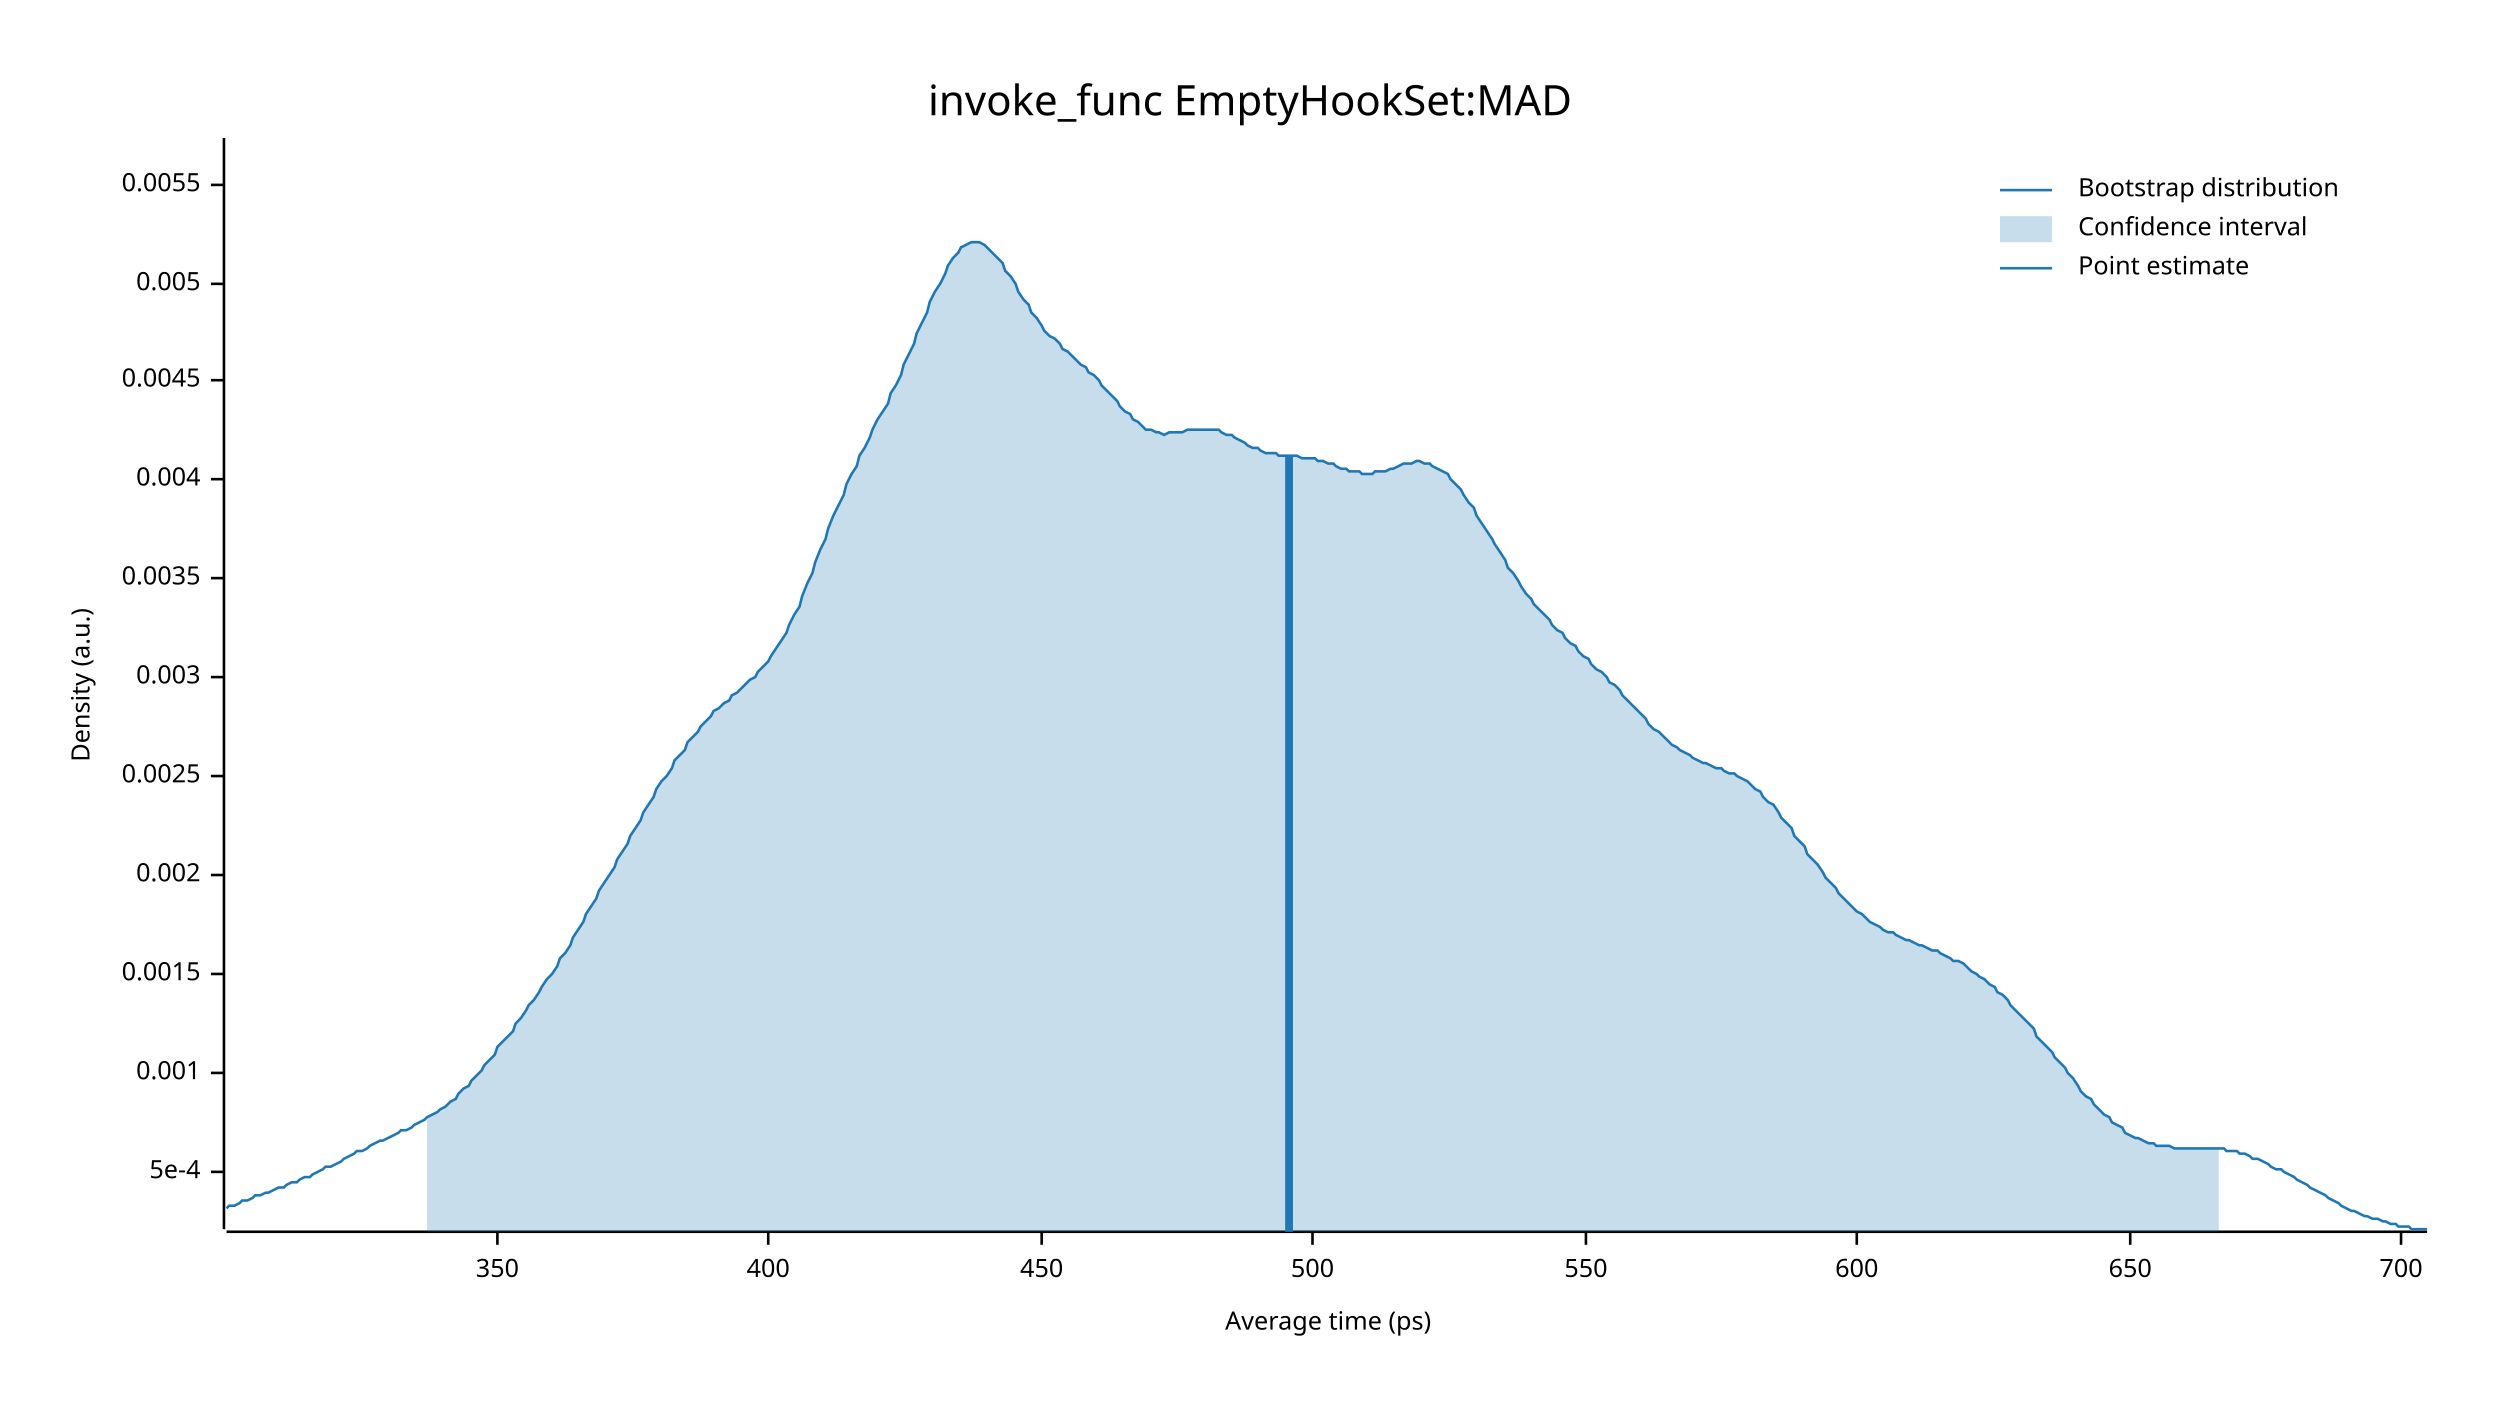
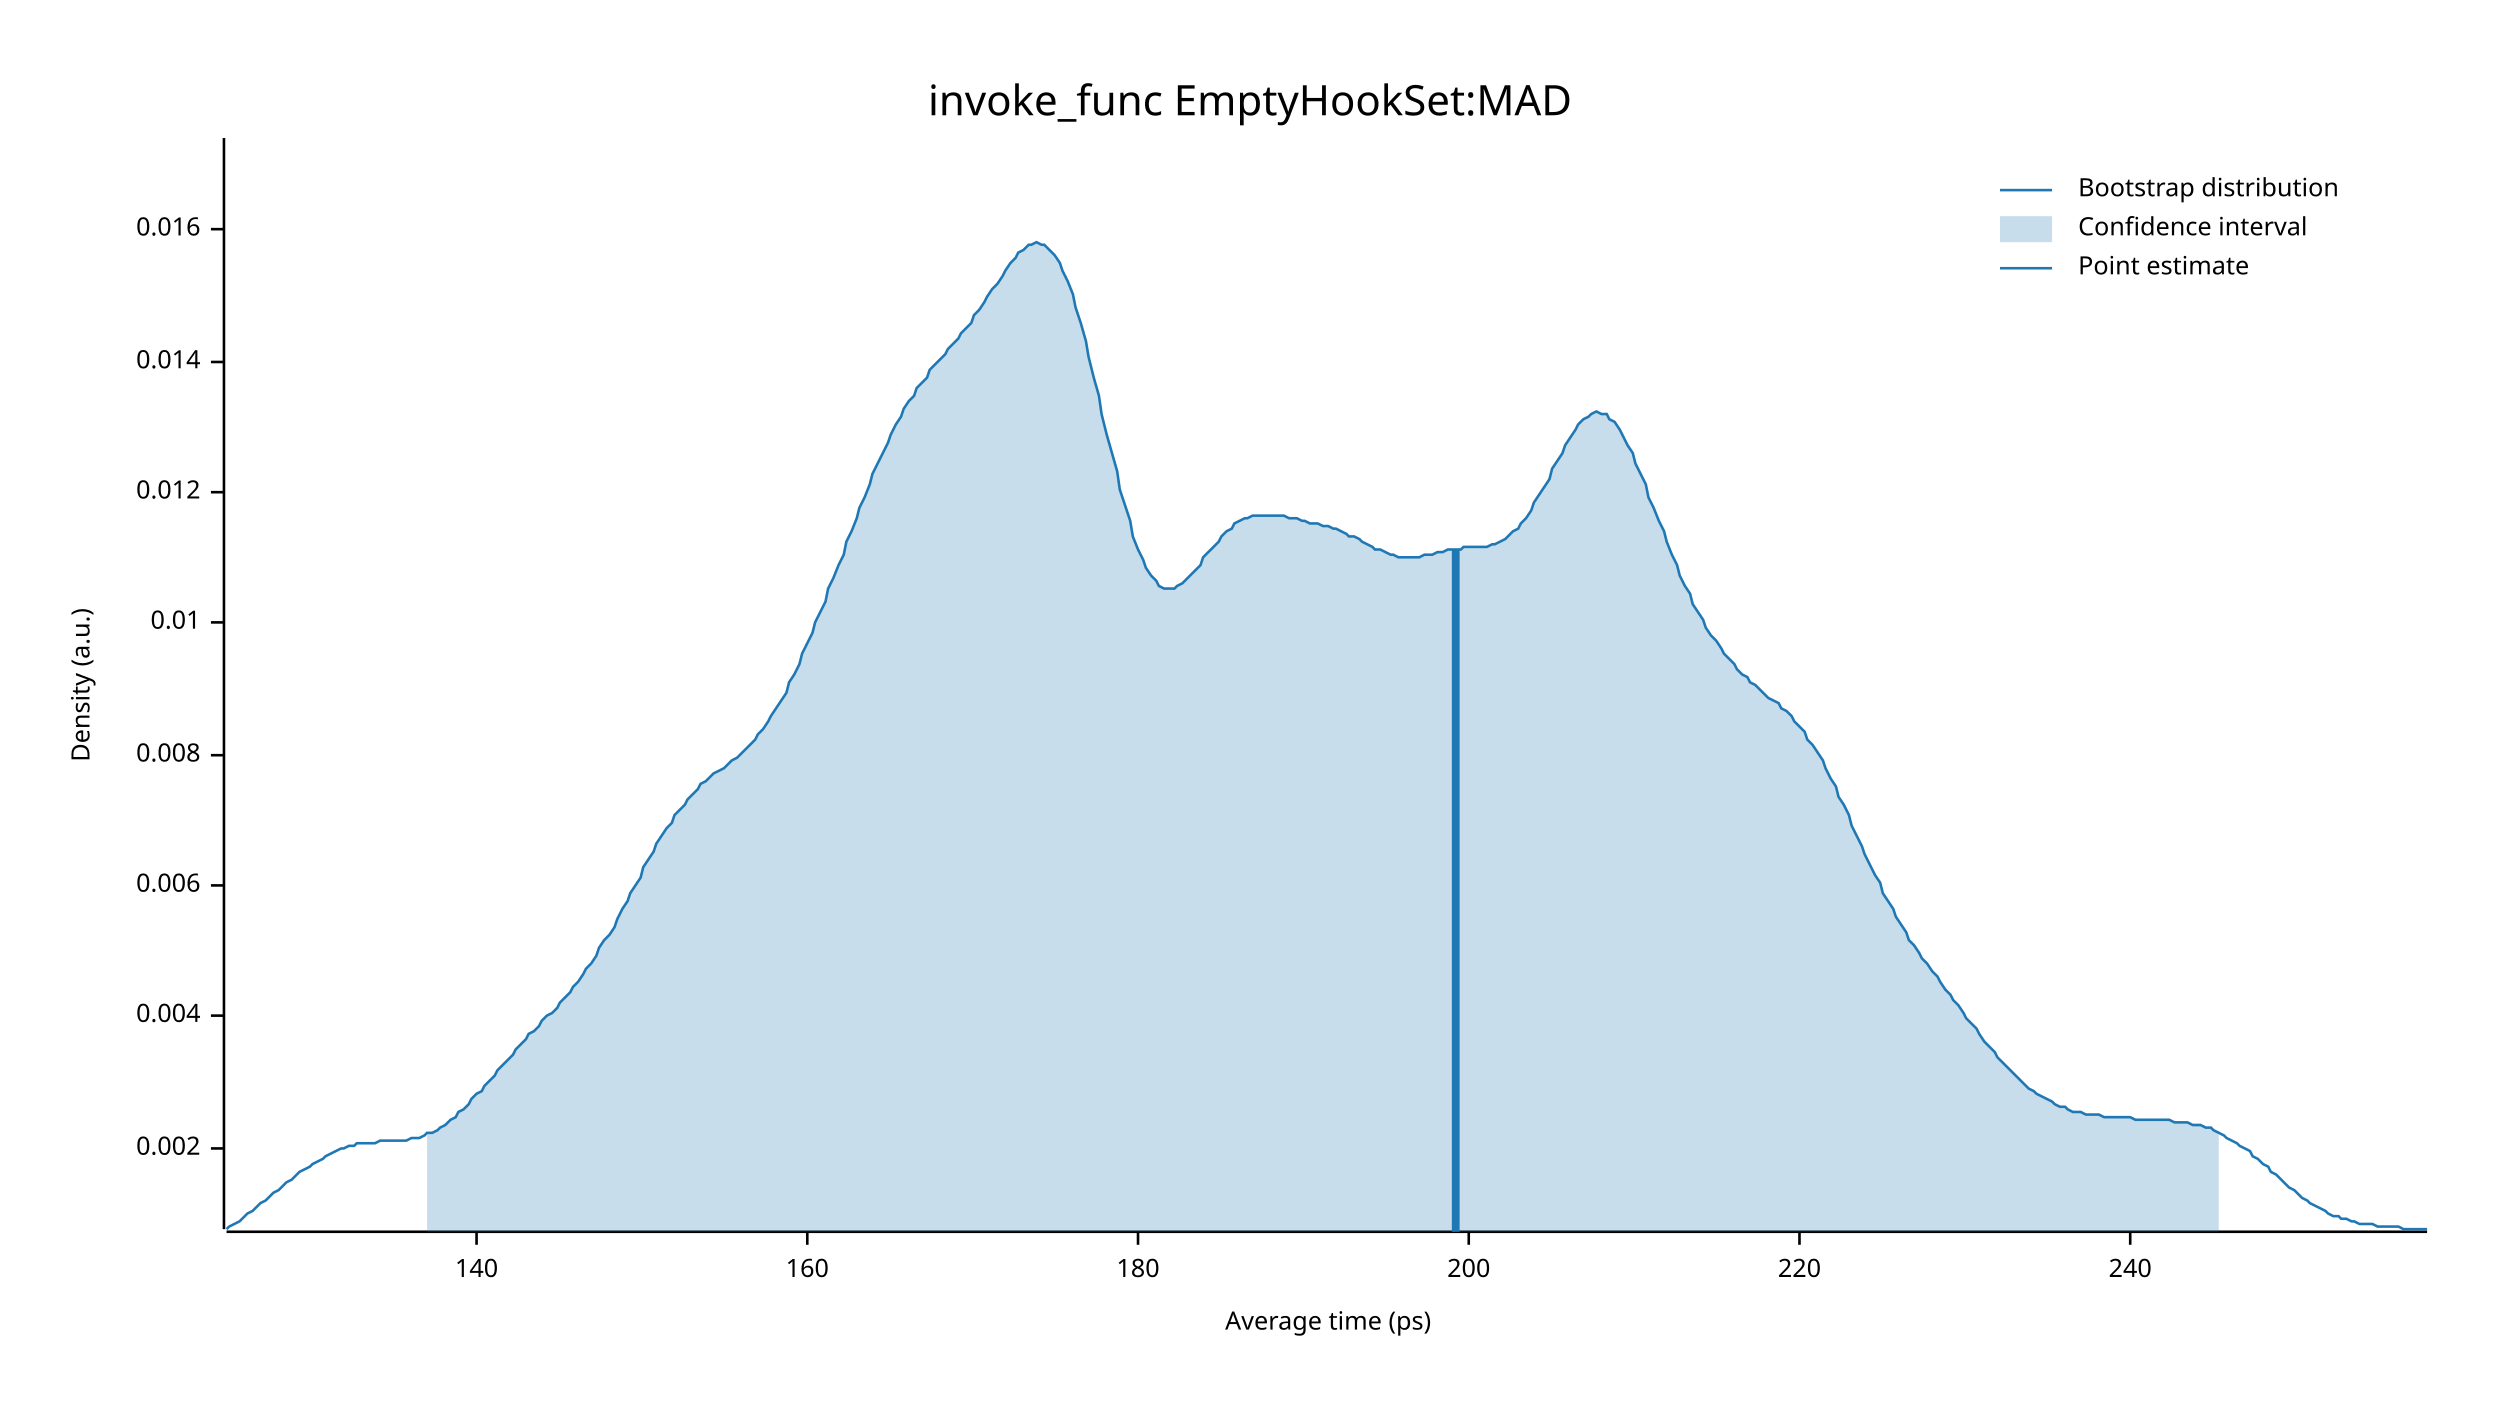
<svg xmlns="http://www.w3.org/2000/svg" width="960" height="540" viewBox="0 0 960 540">
  <text x="480" y="32" dy="0.76em" text-anchor="middle" font-family="sans-serif" font-size="16.129" opacity="1" fill="#000000">
invoke_func EmptyHookSet:MAD
</text>
  <text x="27" y="263" dy="0.76em" text-anchor="middle" font-family="sans-serif" font-size="9.677" opacity="1" fill="#000000" transform="rotate(270, 27, 263)">
Density (a.u.)
</text>
  <text x="510" y="513" dy="-0.5ex" text-anchor="middle" font-family="sans-serif" font-size="9.677" opacity="1" fill="#000000">
Average time (ps)
</text>
  <polyline fill="none" opacity="1" stroke="#000000" stroke-width="1" points="86,53 86,472 " />
-   <text x="77" y="450" dy="0.5ex" text-anchor="end" font-family="sans-serif" font-size="9.677" opacity="1" fill="#000000">
- 5e-4
- </text>
-   <polyline fill="none" opacity="1" stroke="#000000" stroke-width="1" points="81,450 86,450 " />
-   <text x="77" y="412" dy="0.5ex" text-anchor="end" font-family="sans-serif" font-size="9.677" opacity="1" fill="#000000">
- 0.001
- </text>
-   <polyline fill="none" opacity="1" stroke="#000000" stroke-width="1" points="81,412 86,412 " />
-   <text x="77" y="374" dy="0.5ex" text-anchor="end" font-family="sans-serif" font-size="9.677" opacity="1" fill="#000000">
- 0.0015
- </text>
-   <polyline fill="none" opacity="1" stroke="#000000" stroke-width="1" points="81,374 86,374 " />
-   <text x="77" y="336" dy="0.5ex" text-anchor="end" font-family="sans-serif" font-size="9.677" opacity="1" fill="#000000">
+   <text x="77" y="441" dy="0.5ex" text-anchor="end" font-family="sans-serif" font-size="9.677" opacity="1" fill="#000000">
0.002
</text>
-   <polyline fill="none" opacity="1" stroke="#000000" stroke-width="1" points="81,336 86,336 " />
-   <text x="77" y="298" dy="0.5ex" text-anchor="end" font-family="sans-serif" font-size="9.677" opacity="1" fill="#000000">
- 0.0025
- </text>
-   <polyline fill="none" opacity="1" stroke="#000000" stroke-width="1" points="81,298 86,298 " />
-   <text x="77" y="260" dy="0.5ex" text-anchor="end" font-family="sans-serif" font-size="9.677" opacity="1" fill="#000000">
- 0.003
- </text>
-   <polyline fill="none" opacity="1" stroke="#000000" stroke-width="1" points="81,260 86,260 " />
-   <text x="77" y="222" dy="0.5ex" text-anchor="end" font-family="sans-serif" font-size="9.677" opacity="1" fill="#000000">
- 0.0035
- </text>
-   <polyline fill="none" opacity="1" stroke="#000000" stroke-width="1" points="81,222 86,222 " />
-   <text x="77" y="184" dy="0.5ex" text-anchor="end" font-family="sans-serif" font-size="9.677" opacity="1" fill="#000000">
+   <polyline fill="none" opacity="1" stroke="#000000" stroke-width="1" points="81,441 86,441 " />
+   <text x="77" y="390" dy="0.5ex" text-anchor="end" font-family="sans-serif" font-size="9.677" opacity="1" fill="#000000">
0.004
</text>
-   <polyline fill="none" opacity="1" stroke="#000000" stroke-width="1" points="81,184 86,184 " />
-   <text x="77" y="146" dy="0.5ex" text-anchor="end" font-family="sans-serif" font-size="9.677" opacity="1" fill="#000000">
- 0.0045
+   <polyline fill="none" opacity="1" stroke="#000000" stroke-width="1" points="81,390 86,390 " />
+   <text x="77" y="340" dy="0.5ex" text-anchor="end" font-family="sans-serif" font-size="9.677" opacity="1" fill="#000000">
+ 0.006
</text>
-   <polyline fill="none" opacity="1" stroke="#000000" stroke-width="1" points="81,146 86,146 " />
-   <text x="77" y="109" dy="0.5ex" text-anchor="end" font-family="sans-serif" font-size="9.677" opacity="1" fill="#000000">
- 0.005
+   <polyline fill="none" opacity="1" stroke="#000000" stroke-width="1" points="81,340 86,340 " />
+   <text x="77" y="290" dy="0.5ex" text-anchor="end" font-family="sans-serif" font-size="9.677" opacity="1" fill="#000000">
+ 0.008
</text>
-   <polyline fill="none" opacity="1" stroke="#000000" stroke-width="1" points="81,109 86,109 " />
-   <text x="77" y="71" dy="0.5ex" text-anchor="end" font-family="sans-serif" font-size="9.677" opacity="1" fill="#000000">
- 0.0055
+   <polyline fill="none" opacity="1" stroke="#000000" stroke-width="1" points="81,290 86,290 " />
+   <text x="77" y="239" dy="0.5ex" text-anchor="end" font-family="sans-serif" font-size="9.677" opacity="1" fill="#000000">
+ 0.01
</text>
-   <polyline fill="none" opacity="1" stroke="#000000" stroke-width="1" points="81,71 86,71 " />
+   <polyline fill="none" opacity="1" stroke="#000000" stroke-width="1" points="81,239 86,239 " />
+   <text x="77" y="189" dy="0.5ex" text-anchor="end" font-family="sans-serif" font-size="9.677" opacity="1" fill="#000000">
+ 0.012
+ </text>
+   <polyline fill="none" opacity="1" stroke="#000000" stroke-width="1" points="81,189 86,189 " />
+   <text x="77" y="139" dy="0.5ex" text-anchor="end" font-family="sans-serif" font-size="9.677" opacity="1" fill="#000000">
+ 0.014
+ </text>
+   <polyline fill="none" opacity="1" stroke="#000000" stroke-width="1" points="81,139 86,139 " />
+   <text x="77" y="88" dy="0.5ex" text-anchor="end" font-family="sans-serif" font-size="9.677" opacity="1" fill="#000000">
+ 0.016
+ </text>
+   <polyline fill="none" opacity="1" stroke="#000000" stroke-width="1" points="81,88 86,88 " />
  <polyline fill="none" opacity="1" stroke="#000000" stroke-width="1" points="87,473 932,473 " />
-   <text x="191" y="483" dy="0.76em" text-anchor="middle" font-family="sans-serif" font-size="9.677" opacity="1" fill="#000000">
- 350
+   <text x="183" y="483" dy="0.76em" text-anchor="middle" font-family="sans-serif" font-size="9.677" opacity="1" fill="#000000">
+ 140
</text>
-   <polyline fill="none" opacity="1" stroke="#000000" stroke-width="1" points="191,473 191,478 " />
-   <text x="295" y="483" dy="0.76em" text-anchor="middle" font-family="sans-serif" font-size="9.677" opacity="1" fill="#000000">
- 400
+   <polyline fill="none" opacity="1" stroke="#000000" stroke-width="1" points="183,473 183,478 " />
+   <text x="310" y="483" dy="0.76em" text-anchor="middle" font-family="sans-serif" font-size="9.677" opacity="1" fill="#000000">
+ 160
</text>
-   <polyline fill="none" opacity="1" stroke="#000000" stroke-width="1" points="295,473 295,478 " />
-   <text x="400" y="483" dy="0.76em" text-anchor="middle" font-family="sans-serif" font-size="9.677" opacity="1" fill="#000000">
- 450
+   <polyline fill="none" opacity="1" stroke="#000000" stroke-width="1" points="310,473 310,478 " />
+   <text x="437" y="483" dy="0.76em" text-anchor="middle" font-family="sans-serif" font-size="9.677" opacity="1" fill="#000000">
+ 180
</text>
-   <polyline fill="none" opacity="1" stroke="#000000" stroke-width="1" points="400,473 400,478 " />
-   <text x="504" y="483" dy="0.76em" text-anchor="middle" font-family="sans-serif" font-size="9.677" opacity="1" fill="#000000">
- 500
+   <polyline fill="none" opacity="1" stroke="#000000" stroke-width="1" points="437,473 437,478 " />
+   <text x="564" y="483" dy="0.76em" text-anchor="middle" font-family="sans-serif" font-size="9.677" opacity="1" fill="#000000">
+ 200
</text>
-   <polyline fill="none" opacity="1" stroke="#000000" stroke-width="1" points="504,473 504,478 " />
-   <text x="609" y="483" dy="0.76em" text-anchor="middle" font-family="sans-serif" font-size="9.677" opacity="1" fill="#000000">
- 550
+   <polyline fill="none" opacity="1" stroke="#000000" stroke-width="1" points="564,473 564,478 " />
+   <text x="691" y="483" dy="0.76em" text-anchor="middle" font-family="sans-serif" font-size="9.677" opacity="1" fill="#000000">
+ 220
</text>
-   <polyline fill="none" opacity="1" stroke="#000000" stroke-width="1" points="609,473 609,478 " />
-   <text x="713" y="483" dy="0.76em" text-anchor="middle" font-family="sans-serif" font-size="9.677" opacity="1" fill="#000000">
- 600
- </text>
-   <polyline fill="none" opacity="1" stroke="#000000" stroke-width="1" points="713,473 713,478 " />
+   <polyline fill="none" opacity="1" stroke="#000000" stroke-width="1" points="691,473 691,478 " />
  <text x="818" y="483" dy="0.76em" text-anchor="middle" font-family="sans-serif" font-size="9.677" opacity="1" fill="#000000">
- 650
+ 240
</text>
  <polyline fill="none" opacity="1" stroke="#000000" stroke-width="1" points="818,473 818,478 " />
-   <text x="922" y="483" dy="0.76em" text-anchor="middle" font-family="sans-serif" font-size="9.677" opacity="1" fill="#000000">
- 700
- </text>
-   <polyline fill="none" opacity="1" stroke="#000000" stroke-width="1" points="922,473 922,478 " />
-   <polyline fill="none" opacity="1" stroke="#1F78B4" stroke-width="1" points="87,464 88,463 90,463 92,462 93,461 95,461 97,460 98,459 100,459 102,458 103,458 105,457 107,456 109,456 110,455 112,454 114,454 115,453 117,452 119,452 120,451 122,450 124,449 125,448 127,448 129,447 131,446 132,445 134,444 136,443 137,442 139,442 141,441 142,440 144,439 146,438 147,438 149,437 151,436 153,435 154,434 156,434 158,433 159,432 161,431 163,430 164,429 166,428 168,427 169,426 171,425 173,423 175,422 176,420 178,418 180,417 181,415 183,413 185,411 186,409 188,407 190,405 191,402 193,400 195,398 197,396 198,393 200,391 202,388 203,386 205,384 207,381 208,379 210,376 212,374 214,371 215,368 217,366 219,363 220,360 222,357 224,354 225,351 227,348 229,345 230,342 232,339 234,336 236,333 237,330 239,327 241,324 242,321 244,318 246,315 247,312 249,309 251,306 252,303 254,300 256,298 258,295 259,292 261,290 263,288 264,285 266,283 268,281 269,279 271,277 273,275 274,273 276,272 278,270 280,269 281,267 283,266 285,264 286,263 288,261 290,260 291,258 293,256 295,254 296,252 298,249 300,246 302,243 303,240 305,236 307,233 308,229 310,224 312,220 313,216 315,211 317,207 318,203 320,198 322,194 324,190 325,186 327,182 329,179 330,175 332,172 334,168 335,165 337,161 339,158 341,155 342,151 344,148 346,144 347,140 349,136 351,132 352,128 354,124 356,120 357,116 359,112 361,109 363,105 364,102 366,99 368,97 369,95 371,94 373,93 374,93 376,93 378,94 379,95 381,97 383,99 385,101 386,104 388,106 390,109 391,112 393,115 395,117 396,120 398,122 400,125 401,127 403,129 405,130 407,132 408,134 410,135 412,137 413,138 415,140 417,141 418,143 420,144 422,146 423,148 425,150 427,152 429,154 430,156 432,158 434,159 435,161 437,162 439,164 440,165 442,165 444,166 445,166 447,167 449,166 451,166 452,166 454,166 456,165 457,165 459,165 461,165 462,165 464,165 466,165 468,165 469,166 471,167 473,167 474,168 476,169 478,170 479,171 481,172 483,172 484,173 486,174 488,174 490,174 491,175 493,175 495,175 496,175 498,175 500,176 501,176 503,176 505,176 506,177 508,177 510,178 512,178 513,179 515,180 517,180 518,181 520,181 522,181 523,182 525,182 527,182 528,181 530,181 532,181 534,180 535,180 537,179 539,178 540,178 542,178 544,177 545,177 547,178 549,178 550,179 552,180 554,181 556,182 557,184 559,186 561,188 562,190 564,193 566,195 567,198 569,201 571,204 573,207 574,209 576,212 578,215 579,218 581,220 583,223 584,225 586,228 588,230 589,232 591,234 593,236 595,238 596,240 598,242 600,243 601,245 603,247 605,248 606,250 608,252 610,253 611,255 613,257 615,258 617,260 618,262 620,263 622,265 623,267 625,269 627,271 628,272 630,274 632,276 633,278 635,280 637,281 639,283 640,284 642,286 644,287 645,288 647,289 649,290 650,291 652,292 654,293 655,293 657,294 659,295 661,295 662,296 664,297 666,297 667,298 669,299 671,300 672,301 674,303 676,304 677,306 679,308 681,309 683,312 684,314 686,316 688,318 689,321 691,323 693,325 694,328 696,330 698,332 700,335 701,337 703,339 705,341 706,343 708,345 710,347 711,348 713,350 715,351 716,352 718,354 720,355 722,356 723,357 725,358 727,358 728,359 730,360 732,361 733,361 735,362 737,363 738,363 740,364 742,365 744,365 745,366 747,367 749,368 750,369 752,369 754,370 755,371 757,373 759,374 760,375 762,376 764,378 766,379 767,381 769,382 771,384 772,386 774,388 776,390 777,391 779,393 781,395 782,398 784,400 786,402 788,404 789,406 791,408 793,410 794,412 796,414 798,417 799,419 801,421 803,422 804,424 806,426 808,428 810,429 811,431 813,432 815,433 816,435 818,436 820,437 821,437 823,438 825,439 827,439 828,440 830,440 832,440 833,440 835,441 837,441 838,441 840,441 842,441 843,441 845,441 847,441 849,441 850,441 852,441 854,441 855,442 857,442 859,442 860,443 862,443 864,444 865,445 867,445 869,446 871,447 872,448 874,449 876,449 877,450 879,451 881,452 882,453 884,454 886,455 887,456 889,457 891,458 893,459 894,460 896,461 898,462 899,463 901,464 903,465 904,465 906,466 908,467 909,467 911,468 913,468 915,469 916,469 918,470 920,470 921,471 923,471 925,471 926,472 928,472 930,472 932,472 " />
-   <polygon opacity="0.25" fill="#1F78B4" points="164,429 166,428 168,427 169,426 171,425 173,423 175,422 176,420 178,418 180,417 181,415 183,413 185,411 186,409 188,407 190,405 191,402 193,400 195,398 197,396 198,393 200,391 202,388 203,386 205,384 207,381 208,379 210,376 212,374 214,371 215,368 217,366 219,363 220,360 222,357 224,354 225,351 227,348 229,345 230,342 232,339 234,336 236,333 237,330 239,327 241,324 242,321 244,318 246,315 247,312 249,309 251,306 252,303 254,300 256,298 258,295 259,292 261,290 263,288 264,285 266,283 268,281 269,279 271,277 273,275 274,273 276,272 278,270 280,269 281,267 283,266 285,264 286,263 288,261 290,260 291,258 293,256 295,254 296,252 298,249 300,246 302,243 303,240 305,236 307,233 308,229 310,224 312,220 313,216 315,211 317,207 318,203 320,198 322,194 324,190 325,186 327,182 329,179 330,175 332,172 334,168 335,165 337,161 339,158 341,155 342,151 344,148 346,144 347,140 349,136 351,132 352,128 354,124 356,120 357,116 359,112 361,109 363,105 364,102 366,99 368,97 369,95 371,94 373,93 374,93 376,93 378,94 379,95 381,97 383,99 385,101 386,104 388,106 390,109 391,112 393,115 395,117 396,120 398,122 400,125 401,127 403,129 405,130 407,132 408,134 410,135 412,137 413,138 415,140 417,141 418,143 420,144 422,146 423,148 425,150 427,152 429,154 430,156 432,158 434,159 435,161 437,162 439,164 440,165 442,165 444,166 445,166 447,167 449,166 451,166 452,166 454,166 456,165 457,165 459,165 461,165 462,165 464,165 466,165 468,165 469,166 471,167 473,167 474,168 476,169 478,170 479,171 481,172 483,172 484,173 486,174 488,174 490,174 491,175 493,175 495,175 496,175 498,175 500,176 501,176 503,176 505,176 506,177 508,177 510,178 512,178 513,179 515,180 517,180 518,181 520,181 522,181 523,182 525,182 527,182 528,181 530,181 532,181 534,180 535,180 537,179 539,178 540,178 542,178 544,177 545,177 547,178 549,178 550,179 552,180 554,181 556,182 557,184 559,186 561,188 562,190 564,193 566,195 567,198 569,201 571,204 573,207 574,209 576,212 578,215 579,218 581,220 583,223 584,225 586,228 588,230 589,232 591,234 593,236 595,238 596,240 598,242 600,243 601,245 603,247 605,248 606,250 608,252 610,253 611,255 613,257 615,258 617,260 618,262 620,263 622,265 623,267 625,269 627,271 628,272 630,274 632,276 633,278 635,280 637,281 639,283 640,284 642,286 644,287 645,288 647,289 649,290 650,291 652,292 654,293 655,293 657,294 659,295 661,295 662,296 664,297 666,297 667,298 669,299 671,300 672,301 674,303 676,304 677,306 679,308 681,309 683,312 684,314 686,316 688,318 689,321 691,323 693,325 694,328 696,330 698,332 700,335 701,337 703,339 705,341 706,343 708,345 710,347 711,348 713,350 715,351 716,352 718,354 720,355 722,356 723,357 725,358 727,358 728,359 730,360 732,361 733,361 735,362 737,363 738,363 740,364 742,365 744,365 745,366 747,367 749,368 750,369 752,369 754,370 755,371 757,373 759,374 760,375 762,376 764,378 766,379 767,381 769,382 771,384 772,386 774,388 776,390 777,391 779,393 781,395 782,398 784,400 786,402 788,404 789,406 791,408 793,410 794,412 796,414 798,417 799,419 801,421 803,422 804,424 806,426 808,428 810,429 811,431 813,432 815,433 816,435 818,436 820,437 821,437 823,438 825,439 827,439 828,440 830,440 832,440 833,440 835,441 837,441 838,441 840,441 842,441 843,441 845,441 847,441 849,441 850,441 852,441 852,473 164,473 " />
-   <polyline fill="none" opacity="1" stroke="#1F78B4" stroke-width="3" points="495,473 495,175 " />
+   <polyline fill="none" opacity="1" stroke="#1F78B4" stroke-width="1" points="87,472 88,471 90,470 92,469 93,468 95,466 97,465 98,464 100,462 102,461 103,460 105,458 107,457 109,455 110,454 112,453 114,451 115,450 117,449 119,448 120,447 122,446 124,445 125,444 127,443 129,442 131,441 132,441 134,440 136,440 137,439 139,439 141,439 142,439 144,439 146,438 147,438 149,438 151,438 153,438 154,438 156,438 158,437 159,437 161,437 163,436 164,435 166,435 168,434 169,433 171,432 173,430 175,429 176,427 178,426 180,424 181,422 183,420 185,419 186,417 188,415 190,413 191,411 193,409 195,407 197,405 198,403 200,401 202,399 203,397 205,396 207,394 208,392 210,390 212,389 214,387 215,385 217,383 219,381 220,379 222,377 224,374 225,372 227,370 229,367 230,364 232,361 234,359 236,356 237,353 239,349 241,346 242,343 244,340 246,337 247,333 249,330 251,327 252,324 254,321 256,318 258,316 259,313 261,311 263,309 264,307 266,305 268,303 269,301 271,300 273,298 274,297 276,296 278,295 280,293 281,292 283,291 285,289 286,288 288,286 290,284 291,282 293,280 295,277 296,275 298,272 300,269 302,266 303,262 305,259 307,255 308,251 310,247 312,243 313,239 315,235 317,231 318,226 320,222 322,217 324,213 325,208 327,204 329,199 330,195 332,191 334,186 335,182 337,178 339,174 341,170 342,167 344,163 346,160 347,157 349,154 351,152 352,149 354,147 356,145 357,142 359,140 361,138 363,136 364,134 366,132 368,130 369,128 371,126 373,124 374,121 376,119 378,116 379,114 381,111 383,109 385,106 386,104 388,101 390,99 391,97 393,96 395,94 396,94 398,93 400,94 401,94 403,96 405,98 407,101 408,104 410,108 412,113 413,118 415,124 417,131 418,137 420,145 422,152 423,159 425,167 427,174 429,181 430,188 432,194 434,200 435,206 437,211 439,215 440,218 442,221 444,223 445,225 447,226 449,226 451,226 452,225 454,224 456,222 457,221 459,219 461,217 462,214 464,212 466,210 468,208 469,206 471,204 473,203 474,201 476,200 478,199 479,199 481,198 483,198 484,198 486,198 488,198 490,198 491,198 493,198 495,199 496,199 498,199 500,200 501,200 503,201 505,201 506,201 508,202 510,202 512,203 513,203 515,204 517,205 518,206 520,206 522,207 523,208 525,209 527,210 528,211 530,211 532,212 534,213 535,213 537,214 539,214 540,214 542,214 544,214 545,214 547,213 549,213 550,213 552,212 554,212 556,211 557,211 559,211 561,211 562,210 564,210 566,210 567,210 569,210 571,210 573,209 574,209 576,208 578,207 579,206 581,204 583,203 584,201 586,199 588,196 589,193 591,190 593,187 595,184 596,180 598,177 600,174 601,171 603,168 605,165 606,163 608,161 610,160 611,159 613,158 615,159 617,159 618,161 620,162 622,165 623,167 625,171 627,174 628,178 630,182 632,186 633,191 635,195 637,200 639,204 640,208 642,213 644,217 645,221 647,225 649,228 650,232 652,235 654,238 655,241 657,244 659,246 661,249 662,251 664,253 666,255 667,257 669,259 671,260 672,262 674,263 676,265 677,266 679,268 681,269 683,270 684,272 686,273 688,275 689,277 691,279 693,281 694,284 696,286 698,289 700,292 701,295 703,299 705,302 706,306 708,309 710,313 711,317 713,321 715,325 716,328 718,332 720,336 722,339 723,343 725,346 727,349 728,352 730,355 732,358 733,361 735,363 737,366 738,368 740,370 742,373 744,375 745,377 747,380 749,382 750,384 752,386 754,389 755,391 757,393 759,395 760,397 762,400 764,402 766,404 767,406 769,408 771,410 772,411 774,413 776,415 777,416 779,418 781,419 782,420 784,421 786,422 788,423 789,424 791,425 793,425 794,426 796,427 798,427 799,427 801,428 803,428 804,428 806,428 808,429 810,429 811,429 813,429 815,429 816,429 818,429 820,430 821,430 823,430 825,430 827,430 828,430 830,430 832,430 833,430 835,431 837,431 838,431 840,431 842,432 843,432 845,432 847,433 849,433 850,434 852,435 854,436 855,437 857,438 859,439 860,440 862,441 864,442 865,444 867,445 869,447 871,448 872,450 874,451 876,453 877,454 879,456 881,457 882,458 884,460 886,461 887,462 889,463 891,464 893,465 894,466 896,467 898,467 899,468 901,468 903,469 904,469 906,470 908,470 909,470 911,470 913,471 915,471 916,471 918,471 920,471 921,471 923,472 925,472 926,472 928,472 930,472 932,472 " />
+   <polygon opacity="0.25" fill="#1F78B4" points="164,435 166,435 168,434 169,433 171,432 173,430 175,429 176,427 178,426 180,424 181,422 183,420 185,419 186,417 188,415 190,413 191,411 193,409 195,407 197,405 198,403 200,401 202,399 203,397 205,396 207,394 208,392 210,390 212,389 214,387 215,385 217,383 219,381 220,379 222,377 224,374 225,372 227,370 229,367 230,364 232,361 234,359 236,356 237,353 239,349 241,346 242,343 244,340 246,337 247,333 249,330 251,327 252,324 254,321 256,318 258,316 259,313 261,311 263,309 264,307 266,305 268,303 269,301 271,300 273,298 274,297 276,296 278,295 280,293 281,292 283,291 285,289 286,288 288,286 290,284 291,282 293,280 295,277 296,275 298,272 300,269 302,266 303,262 305,259 307,255 308,251 310,247 312,243 313,239 315,235 317,231 318,226 320,222 322,217 324,213 325,208 327,204 329,199 330,195 332,191 334,186 335,182 337,178 339,174 341,170 342,167 344,163 346,160 347,157 349,154 351,152 352,149 354,147 356,145 357,142 359,140 361,138 363,136 364,134 366,132 368,130 369,128 371,126 373,124 374,121 376,119 378,116 379,114 381,111 383,109 385,106 386,104 388,101 390,99 391,97 393,96 395,94 396,94 398,93 400,94 401,94 403,96 405,98 407,101 408,104 410,108 412,113 413,118 415,124 417,131 418,137 420,145 422,152 423,159 425,167 427,174 429,181 430,188 432,194 434,200 435,206 437,211 439,215 440,218 442,221 444,223 445,225 447,226 449,226 451,226 452,225 454,224 456,222 457,221 459,219 461,217 462,214 464,212 466,210 468,208 469,206 471,204 473,203 474,201 476,200 478,199 479,199 481,198 483,198 484,198 486,198 488,198 490,198 491,198 493,198 495,199 496,199 498,199 500,200 501,200 503,201 505,201 506,201 508,202 510,202 512,203 513,203 515,204 517,205 518,206 520,206 522,207 523,208 525,209 527,210 528,211 530,211 532,212 534,213 535,213 537,214 539,214 540,214 542,214 544,214 545,214 547,213 549,213 550,213 552,212 554,212 556,211 557,211 559,211 561,211 562,210 564,210 566,210 567,210 569,210 571,210 573,209 574,209 576,208 578,207 579,206 581,204 583,203 584,201 586,199 588,196 589,193 591,190 593,187 595,184 596,180 598,177 600,174 601,171 603,168 605,165 606,163 608,161 610,160 611,159 613,158 615,159 617,159 618,161 620,162 622,165 623,167 625,171 627,174 628,178 630,182 632,186 633,191 635,195 637,200 639,204 640,208 642,213 644,217 645,221 647,225 649,228 650,232 652,235 654,238 655,241 657,244 659,246 661,249 662,251 664,253 666,255 667,257 669,259 671,260 672,262 674,263 676,265 677,266 679,268 681,269 683,270 684,272 686,273 688,275 689,277 691,279 693,281 694,284 696,286 698,289 700,292 701,295 703,299 705,302 706,306 708,309 710,313 711,317 713,321 715,325 716,328 718,332 720,336 722,339 723,343 725,346 727,349 728,352 730,355 732,358 733,361 735,363 737,366 738,368 740,370 742,373 744,375 745,377 747,380 749,382 750,384 752,386 754,389 755,391 757,393 759,395 760,397 762,400 764,402 766,404 767,406 769,408 771,410 772,411 774,413 776,415 777,416 779,418 781,419 782,420 784,421 786,422 788,423 789,424 791,425 793,425 794,426 796,427 798,427 799,427 801,428 803,428 804,428 806,428 808,429 810,429 811,429 813,429 815,429 816,429 818,429 820,430 821,430 823,430 825,430 827,430 828,430 830,430 832,430 833,430 835,431 837,431 838,431 840,431 842,432 843,432 845,432 847,433 849,433 850,434 852,435 852,473 164,473 " />
+   <polyline fill="none" opacity="1" stroke="#1F78B4" stroke-width="3" points="559,473 559,211 " />
  <text x="798" y="68" dy="0.76em" text-anchor="start" font-family="sans-serif" font-size="9.677" opacity="1" fill="#000000">
Bootstrap distribution
</text>
  <text x="798" y="83" dy="0.76em" text-anchor="start" font-family="sans-serif" font-size="9.677" opacity="1" fill="#000000">
Confidence interval
</text>
  <text x="798" y="98" dy="0.76em" text-anchor="start" font-family="sans-serif" font-size="9.677" opacity="1" fill="#000000">
Point estimate
</text>
  <polyline fill="none" opacity="1" stroke="#1F78B4" stroke-width="1" points="768,73 788,73 " />
  <rect x="768" y="83" width="20" height="10" opacity="0.25" fill="#1F78B4" stroke="none" />
  <polyline fill="none" opacity="1" stroke="#1F78B4" stroke-width="1" points="768,103 788,103 " />
</svg>
